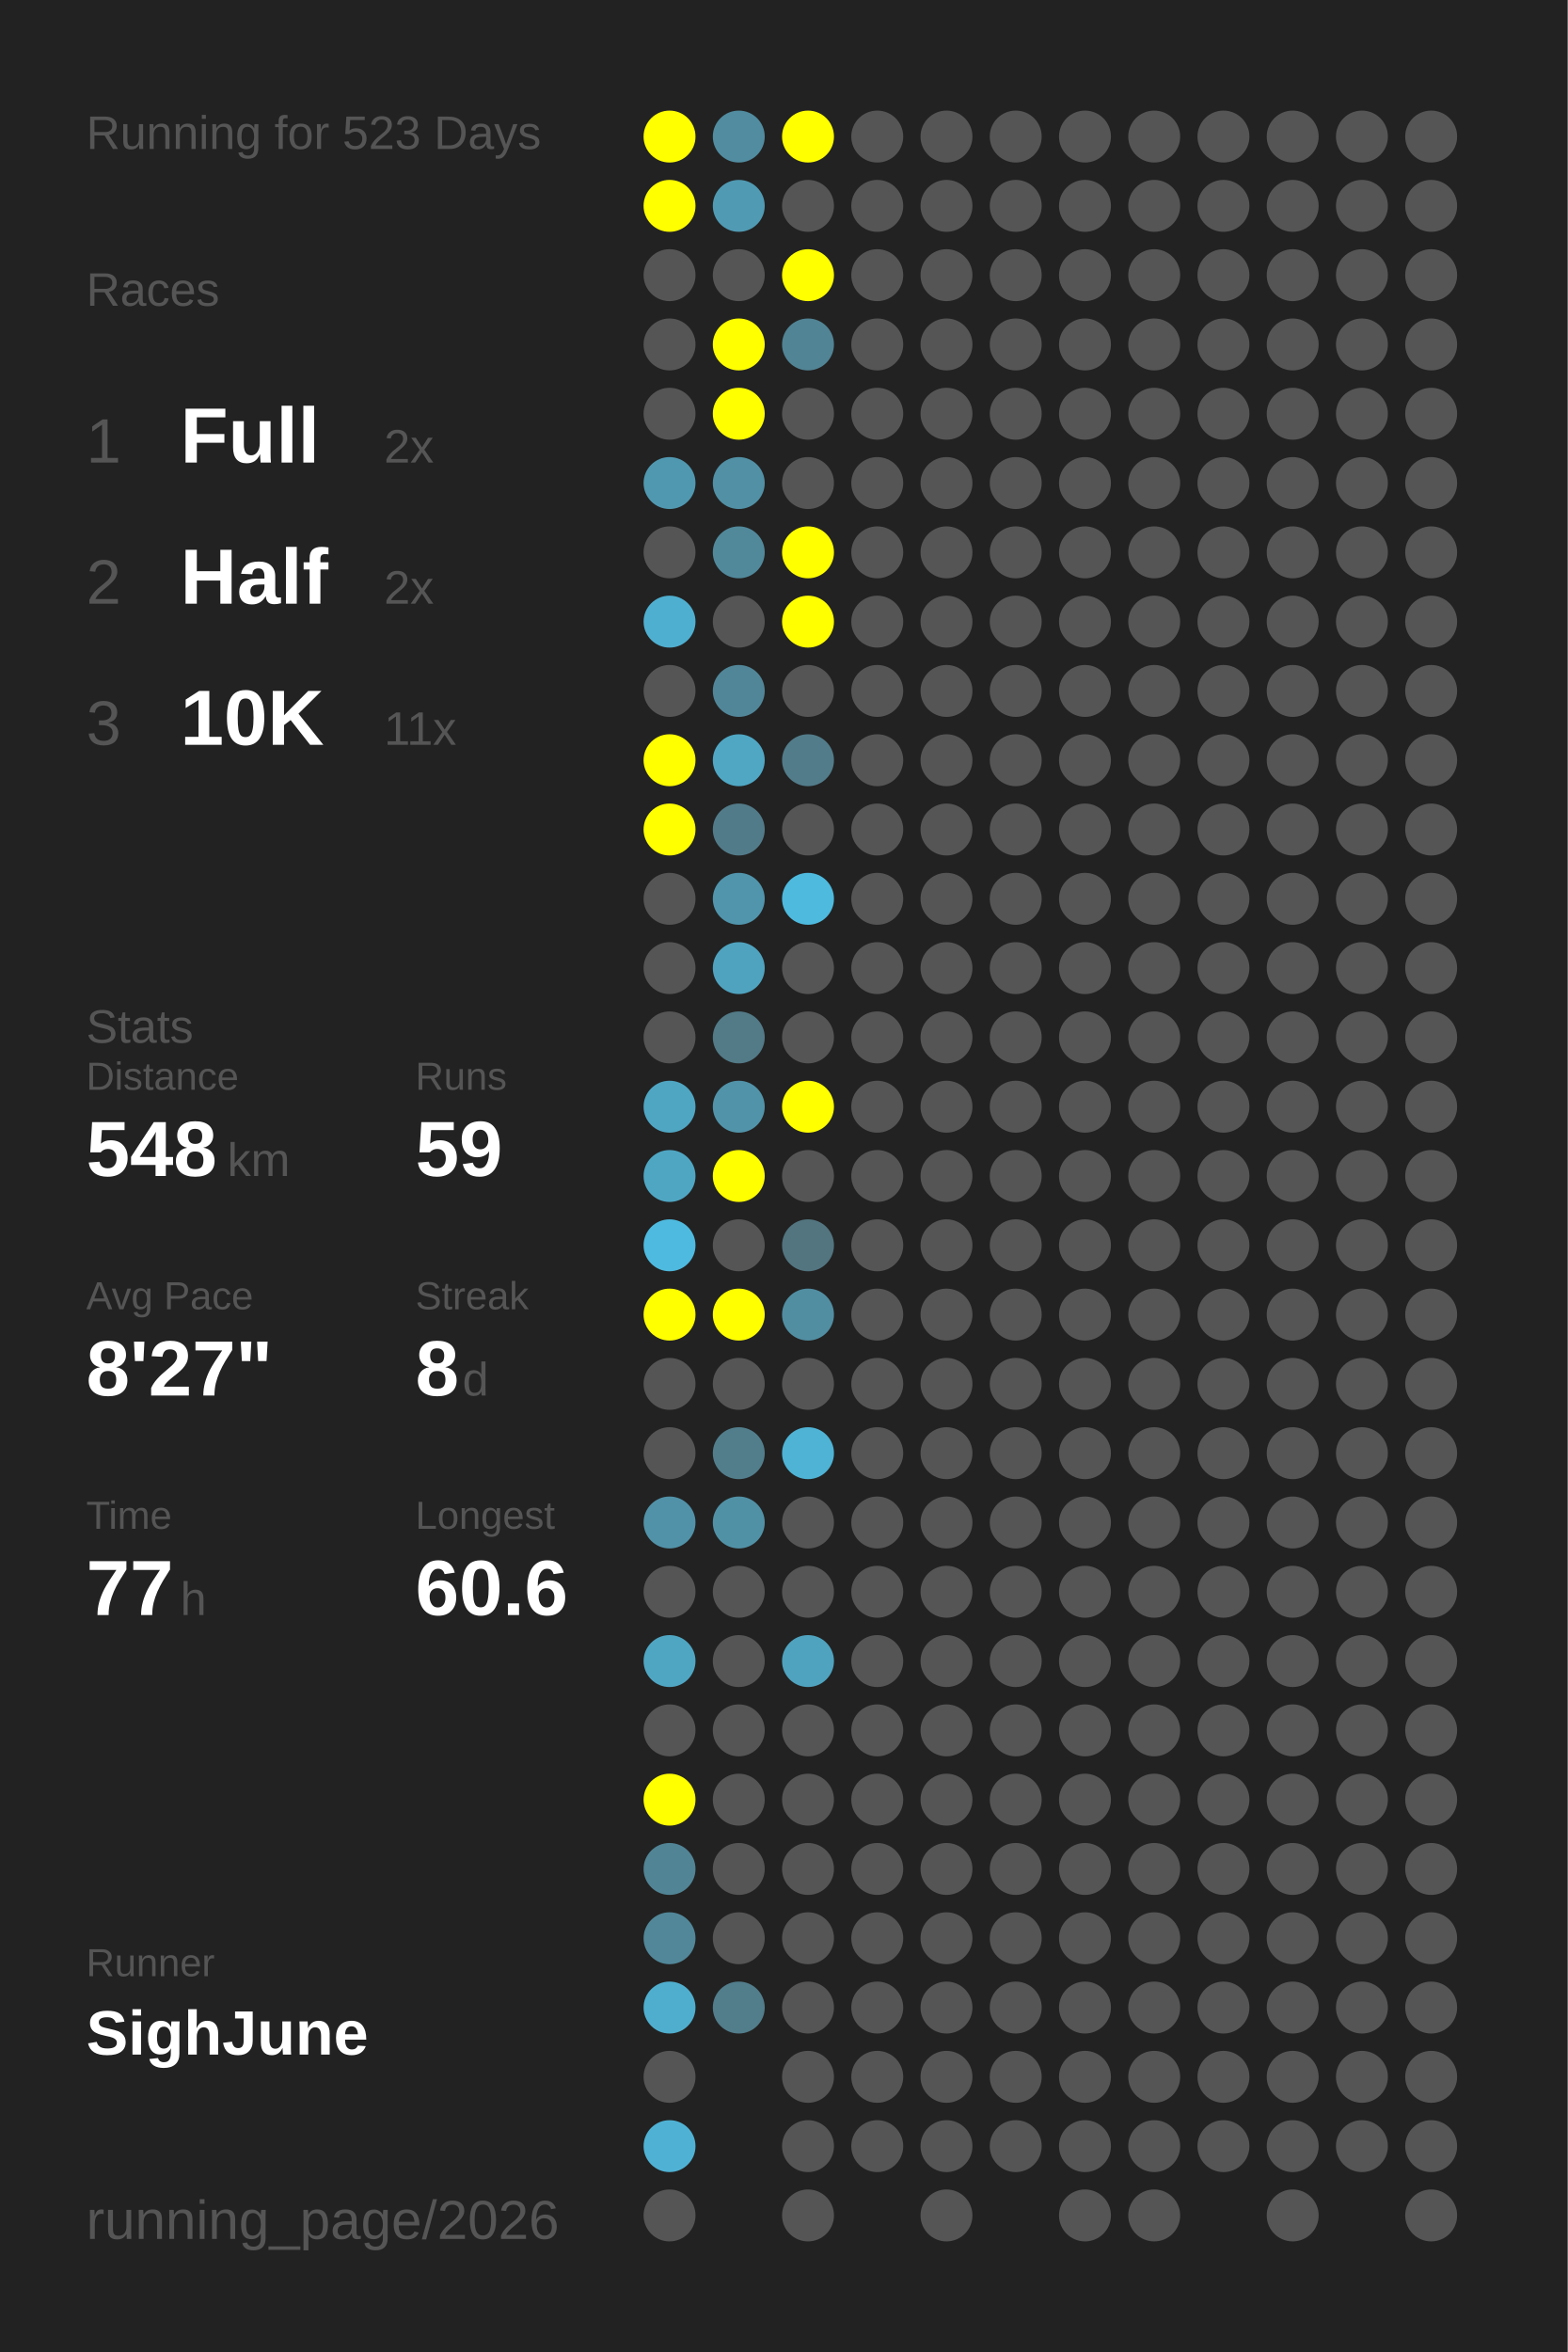
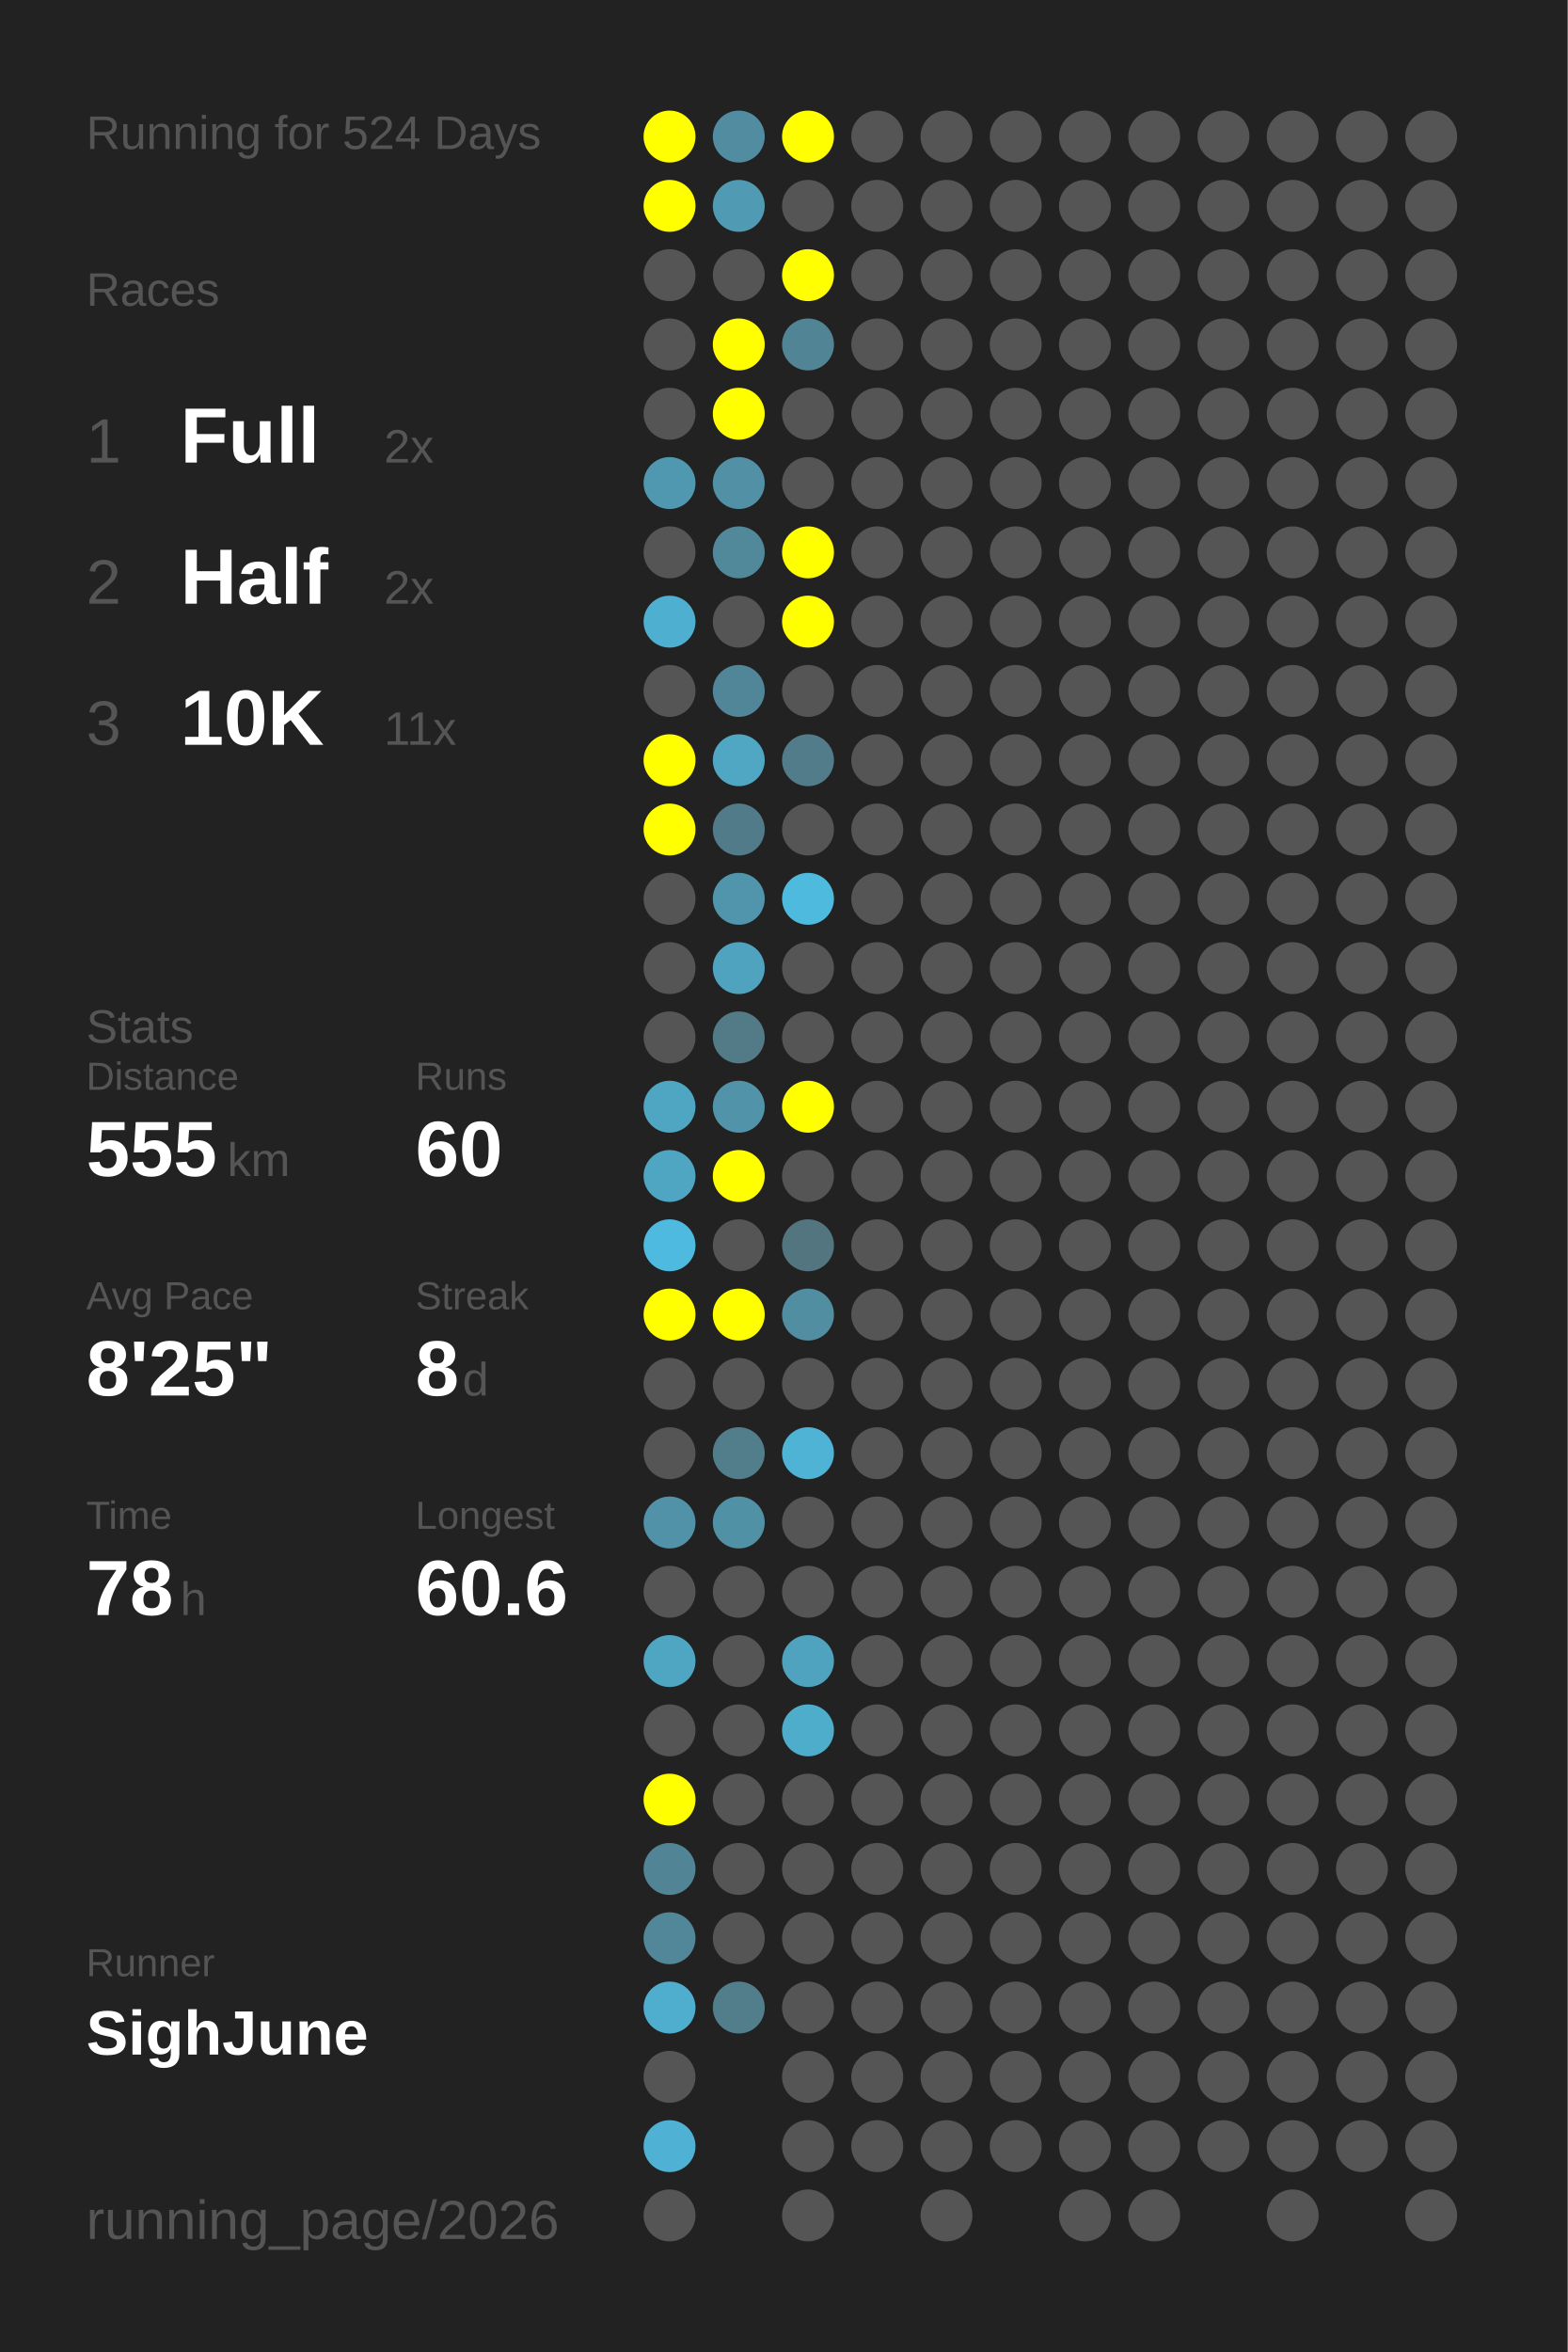
<svg xmlns="http://www.w3.org/2000/svg" baseProfile="full" height="300mm" version="1.1" viewBox="0,0,200,300" width="200mm">
  <defs />
  <rect fill="#222222" height="300" width="200" x="0" y="0" />
-   <text fill="#555555" style="font-size:6px; font-family:Arial;" x="11" y="19">Running for 523 Days</text>
+   <text fill="#555555" style="font-size:6px; font-family:Arial;" x="11" y="19">Running for 524 Days</text>
  <text fill="#555555" style="font-size:6px; font-family:Arial;" x="11" y="39">Races</text>
  <text fill="#555555" style="font-size:8px; font-family:Arial;" x="11" y="59">1</text>
  <text fill="#FFFFFF" style="font-size:10px; font-family:Arial; font-weight:bold;" x="23" y="59">Full</text>
  <text fill="#555555" style="font-size:6px; font-family:Arial;" x="49" y="59">2x</text>
  <text fill="#555555" style="font-size:8px; font-family:Arial;" x="11" y="77">2</text>
  <text fill="#FFFFFF" style="font-size:10px; font-family:Arial; font-weight:bold;" x="23" y="77">Half</text>
  <text fill="#555555" style="font-size:6px; font-family:Arial;" x="49" y="77">2x</text>
  <text fill="#555555" style="font-size:8px; font-family:Arial;" x="11" y="95">3</text>
  <text fill="#FFFFFF" style="font-size:10px; font-family:Arial; font-weight:bold;" x="23" y="95">10K</text>
  <text fill="#555555" style="font-size:6px; font-family:Arial;" x="49" y="95">11x</text>
  <text fill="#555555" style="font-size:6px; font-family:Arial;" x="11" y="133">Stats</text>
  <text fill="#555555" style="font-size:5px; font-family:Arial;" x="11" y="139">Distance</text>
-   <text fill="#FFFFFF" style="font-size:10px; font-family:Arial; font-weight:bold;" x="11" y="150">548</text>
+   <text fill="#FFFFFF" style="font-size:10px; font-family:Arial; font-weight:bold;" x="11" y="150">555</text>
  <text fill="#555555" style="font-size:6px; font-family:Arial;" x="29" y="150">km</text>
  <text fill="#555555" style="font-size:5px; font-family:Arial;" x="53" y="139">Runs</text>
-   <text fill="#FFFFFF" style="font-size:10px; font-family:Arial; font-weight:bold;" x="53" y="150">59</text>
+   <text fill="#FFFFFF" style="font-size:10px; font-family:Arial; font-weight:bold;" x="53" y="150">60</text>
  <text fill="#555555" style="font-size:5px; font-family:Arial;" x="11" y="167">Avg Pace</text>
-   <text fill="#FFFFFF" style="font-size:10px; font-family:Arial; font-weight:bold;" x="11" y="178">8'27"</text>
+   <text fill="#FFFFFF" style="font-size:10px; font-family:Arial; font-weight:bold;" x="11" y="178">8'25"</text>
  <text fill="#555555" style="font-size:5px; font-family:Arial;" x="53" y="167">Streak</text>
  <text fill="#FFFFFF" style="font-size:10px; font-family:Arial; font-weight:bold;" x="53" y="178">8</text>
  <text fill="#555555" style="font-size:6px; font-family:Arial;" x="59" y="178">d</text>
  <text fill="#555555" style="font-size:5px; font-family:Arial;" x="11" y="195">Time</text>
-   <text fill="#FFFFFF" style="font-size:10px; font-family:Arial; font-weight:bold;" x="11" y="206">77</text>
+   <text fill="#FFFFFF" style="font-size:10px; font-family:Arial; font-weight:bold;" x="11" y="206">78</text>
  <text fill="#555555" style="font-size:6px; font-family:Arial;" x="23" y="206">h</text>
  <text fill="#555555" style="font-size:5px; font-family:Arial;" x="53" y="195">Longest</text>
  <text fill="#FFFFFF" style="font-size:10px; font-family:Arial; font-weight:bold;" x="53" y="206">60.6</text>
  <text fill="#555555" style="font-size:5px; font-family:Arial;" x="11" y="252.065">Runner</text>
  <text fill="#FFFFFF" style="font-size:8px; font-family:Arial; font-weight:bold;" x="11" y="262.065">SighJune</text>
  <text fill="#555555" style="font-size:7px; font-family:Arial;" x="11" y="285.581">running_page/2026</text>
  <circle cx="85.417" cy="17.419" fill="#FFFF00" r="3.312" />
  <circle cx="85.417" cy="26.258" fill="#FFFF00" r="3.312" />
  <circle cx="85.417" cy="35.097" fill="#555555" r="3.312" />
  <circle cx="85.417" cy="43.935" fill="#555555" r="3.312" />
  <circle cx="85.417" cy="52.774" fill="#555555" r="3.312" />
  <circle cx="85.417" cy="61.613" fill="#5098b0" r="3.312" />
  <circle cx="85.417" cy="70.452" fill="#555555" r="3.312" />
  <circle cx="85.417" cy="79.29" fill="#4fafd0" r="3.312" />
  <circle cx="85.417" cy="88.129" fill="#555555" r="3.312" />
  <circle cx="85.417" cy="96.968" fill="#FFFF00" r="3.312" />
  <circle cx="85.417" cy="105.806" fill="#FFFF00" r="3.312" />
  <circle cx="85.417" cy="114.645" fill="#555555" r="3.312" />
  <circle cx="85.417" cy="123.484" fill="#555555" r="3.312" />
  <circle cx="85.417" cy="132.323" fill="#555555" r="3.312" />
  <circle cx="85.417" cy="141.161" fill="#4fa6c3" r="3.312" />
  <circle cx="85.417" cy="150" fill="#4fa6c3" r="3.312" />
  <circle cx="85.417" cy="158.839" fill="#4ebadf" r="3.312" />
  <circle cx="85.417" cy="167.677" fill="#FFFF00" r="3.312" />
  <circle cx="85.417" cy="176.516" fill="#555555" r="3.312" />
  <circle cx="85.417" cy="185.355" fill="#555555" r="3.312" />
  <circle cx="85.417" cy="194.194" fill="#5192a8" r="3.312" />
  <circle cx="85.417" cy="203.032" fill="#555555" r="3.312" />
  <circle cx="85.417" cy="211.871" fill="#4fa6c3" r="3.312" />
  <circle cx="85.417" cy="220.71" fill="#555555" r="3.312" />
  <circle cx="85.417" cy="229.548" fill="#FFFF00" r="3.312" />
  <circle cx="85.417" cy="238.387" fill="#518495" r="3.312" />
  <circle cx="85.417" cy="247.226" fill="#518799" r="3.312" />
  <circle cx="85.417" cy="256.065" fill="#4faece" r="3.312" />
  <circle cx="85.417" cy="264.903" fill="#555555" r="3.312" />
  <circle cx="85.417" cy="273.742" fill="#4fb2d4" r="3.312" />
  <circle cx="85.417" cy="282.581" fill="#555555" r="3.312" />
  <circle cx="94.25" cy="17.419" fill="#518ca0" r="3.312" />
  <circle cx="94.25" cy="26.258" fill="#509ab3" r="3.312" />
  <circle cx="94.25" cy="35.097" fill="#555555" r="3.312" />
  <circle cx="94.25" cy="43.935" fill="#FFFF00" r="3.312" />
  <circle cx="94.25" cy="52.774" fill="#FFFF00" r="3.312" />
  <circle cx="94.25" cy="61.613" fill="#5190a5" r="3.312" />
  <circle cx="94.25" cy="70.452" fill="#51899b" r="3.312" />
  <circle cx="94.25" cy="79.29" fill="#555555" r="3.312" />
  <circle cx="94.25" cy="88.129" fill="#518698" r="3.312" />
  <circle cx="94.25" cy="96.968" fill="#4fa7c4" r="3.312" />
  <circle cx="94.25" cy="105.806" fill="#527b89" r="3.312" />
  <circle cx="94.25" cy="114.645" fill="#5095ac" r="3.312" />
  <circle cx="94.25" cy="123.484" fill="#4fa3bf" r="3.312" />
  <circle cx="94.25" cy="132.323" fill="#527a87" r="3.312" />
  <circle cx="94.25" cy="141.161" fill="#5193a9" r="3.312" />
  <circle cx="94.25" cy="150" fill="#FFFF00" r="3.312" />
  <circle cx="94.25" cy="158.839" fill="#555555" r="3.312" />
  <circle cx="94.25" cy="167.677" fill="#FFFF00" r="3.312" />
  <circle cx="94.25" cy="176.516" fill="#555555" r="3.312" />
  <circle cx="94.25" cy="185.355" fill="#527e8c" r="3.312" />
  <circle cx="94.25" cy="194.194" fill="#5191a6" r="3.312" />
  <circle cx="94.25" cy="203.032" fill="#555555" r="3.312" />
  <circle cx="94.25" cy="211.871" fill="#555555" r="3.312" />
  <circle cx="94.25" cy="220.71" fill="#555555" r="3.312" />
  <circle cx="94.25" cy="229.548" fill="#555555" r="3.312" />
  <circle cx="94.25" cy="238.387" fill="#555555" r="3.312" />
  <circle cx="94.25" cy="247.226" fill="#555555" r="3.312" />
  <circle cx="94.25" cy="256.065" fill="#527d8b" r="3.312" />
  <circle cx="103.083" cy="17.419" fill="#FFFF00" r="3.312" />
  <circle cx="103.083" cy="26.258" fill="#555555" r="3.312" />
  <circle cx="103.083" cy="35.097" fill="#FFFF00" r="3.312" />
  <circle cx="103.083" cy="43.935" fill="#518495" r="3.312" />
  <circle cx="103.083" cy="52.774" fill="#555555" r="3.312" />
  <circle cx="103.083" cy="61.613" fill="#555555" r="3.312" />
  <circle cx="103.083" cy="70.452" fill="#FFFF00" r="3.312" />
  <circle cx="103.083" cy="79.29" fill="#FFFF00" r="3.312" />
  <circle cx="103.083" cy="88.129" fill="#555555" r="3.312" />
  <circle cx="103.083" cy="96.968" fill="#527c8a" r="3.312" />
  <circle cx="103.083" cy="105.806" fill="#555555" r="3.312" />
  <circle cx="103.083" cy="114.645" fill="#4ebade" r="3.312" />
  <circle cx="103.083" cy="123.484" fill="#555555" r="3.312" />
  <circle cx="103.083" cy="132.323" fill="#555555" r="3.312" />
  <circle cx="103.083" cy="141.161" fill="#FFFF00" r="3.312" />
  <circle cx="103.083" cy="150" fill="#555555" r="3.312" />
  <circle cx="103.083" cy="158.839" fill="#527580" r="3.312" />
  <circle cx="103.083" cy="167.677" fill="#518ea2" r="3.312" />
  <circle cx="103.083" cy="176.516" fill="#555555" r="3.312" />
  <circle cx="103.083" cy="185.355" fill="#4eb3d5" r="3.312" />
  <circle cx="103.083" cy="194.194" fill="#555555" r="3.312" />
  <circle cx="103.083" cy="203.032" fill="#555555" r="3.312" />
  <circle cx="103.083" cy="211.871" fill="#4fa3bf" r="3.312" />
-   <circle cx="103.083" cy="220.71" fill="#555555" r="3.312" />
+   <circle cx="103.083" cy="220.71" fill="#4fadcc" r="3.312" />
  <circle cx="103.083" cy="229.548" fill="#555555" r="3.312" />
  <circle cx="103.083" cy="238.387" fill="#555555" r="3.312" />
  <circle cx="103.083" cy="247.226" fill="#555555" r="3.312" />
  <circle cx="103.083" cy="256.065" fill="#555555" r="3.312" />
  <circle cx="103.083" cy="264.903" fill="#555555" r="3.312" />
  <circle cx="103.083" cy="273.742" fill="#555555" r="3.312" />
  <circle cx="103.083" cy="282.581" fill="#555555" r="3.312" />
  <circle cx="111.917" cy="17.419" fill="#555555" r="3.312" />
  <circle cx="111.917" cy="26.258" fill="#555555" r="3.312" />
  <circle cx="111.917" cy="35.097" fill="#555555" r="3.312" />
  <circle cx="111.917" cy="43.935" fill="#555555" r="3.312" />
  <circle cx="111.917" cy="52.774" fill="#555555" r="3.312" />
  <circle cx="111.917" cy="61.613" fill="#555555" r="3.312" />
  <circle cx="111.917" cy="70.452" fill="#555555" r="3.312" />
  <circle cx="111.917" cy="79.29" fill="#555555" r="3.312" />
  <circle cx="111.917" cy="88.129" fill="#555555" r="3.312" />
  <circle cx="111.917" cy="96.968" fill="#555555" r="3.312" />
  <circle cx="111.917" cy="105.806" fill="#555555" r="3.312" />
  <circle cx="111.917" cy="114.645" fill="#555555" r="3.312" />
  <circle cx="111.917" cy="123.484" fill="#555555" r="3.312" />
  <circle cx="111.917" cy="132.323" fill="#555555" r="3.312" />
  <circle cx="111.917" cy="141.161" fill="#555555" r="3.312" />
  <circle cx="111.917" cy="150" fill="#555555" r="3.312" />
  <circle cx="111.917" cy="158.839" fill="#555555" r="3.312" />
  <circle cx="111.917" cy="167.677" fill="#555555" r="3.312" />
  <circle cx="111.917" cy="176.516" fill="#555555" r="3.312" />
  <circle cx="111.917" cy="185.355" fill="#555555" r="3.312" />
  <circle cx="111.917" cy="194.194" fill="#555555" r="3.312" />
  <circle cx="111.917" cy="203.032" fill="#555555" r="3.312" />
  <circle cx="111.917" cy="211.871" fill="#555555" r="3.312" />
  <circle cx="111.917" cy="220.71" fill="#555555" r="3.312" />
  <circle cx="111.917" cy="229.548" fill="#555555" r="3.312" />
  <circle cx="111.917" cy="238.387" fill="#555555" r="3.312" />
  <circle cx="111.917" cy="247.226" fill="#555555" r="3.312" />
  <circle cx="111.917" cy="256.065" fill="#555555" r="3.312" />
  <circle cx="111.917" cy="264.903" fill="#555555" r="3.312" />
  <circle cx="111.917" cy="273.742" fill="#555555" r="3.312" />
  <circle cx="120.75" cy="17.419" fill="#555555" r="3.312" />
  <circle cx="120.75" cy="26.258" fill="#555555" r="3.312" />
  <circle cx="120.75" cy="35.097" fill="#555555" r="3.312" />
  <circle cx="120.75" cy="43.935" fill="#555555" r="3.312" />
  <circle cx="120.75" cy="52.774" fill="#555555" r="3.312" />
  <circle cx="120.75" cy="61.613" fill="#555555" r="3.312" />
  <circle cx="120.75" cy="70.452" fill="#555555" r="3.312" />
  <circle cx="120.75" cy="79.29" fill="#555555" r="3.312" />
  <circle cx="120.75" cy="88.129" fill="#555555" r="3.312" />
  <circle cx="120.75" cy="96.968" fill="#555555" r="3.312" />
  <circle cx="120.75" cy="105.806" fill="#555555" r="3.312" />
  <circle cx="120.75" cy="114.645" fill="#555555" r="3.312" />
  <circle cx="120.75" cy="123.484" fill="#555555" r="3.312" />
  <circle cx="120.75" cy="132.323" fill="#555555" r="3.312" />
  <circle cx="120.75" cy="141.161" fill="#555555" r="3.312" />
  <circle cx="120.75" cy="150" fill="#555555" r="3.312" />
  <circle cx="120.75" cy="158.839" fill="#555555" r="3.312" />
  <circle cx="120.75" cy="167.677" fill="#555555" r="3.312" />
  <circle cx="120.75" cy="176.516" fill="#555555" r="3.312" />
  <circle cx="120.75" cy="185.355" fill="#555555" r="3.312" />
  <circle cx="120.75" cy="194.194" fill="#555555" r="3.312" />
  <circle cx="120.75" cy="203.032" fill="#555555" r="3.312" />
  <circle cx="120.75" cy="211.871" fill="#555555" r="3.312" />
  <circle cx="120.75" cy="220.71" fill="#555555" r="3.312" />
  <circle cx="120.75" cy="229.548" fill="#555555" r="3.312" />
  <circle cx="120.75" cy="238.387" fill="#555555" r="3.312" />
  <circle cx="120.75" cy="247.226" fill="#555555" r="3.312" />
  <circle cx="120.75" cy="256.065" fill="#555555" r="3.312" />
  <circle cx="120.75" cy="264.903" fill="#555555" r="3.312" />
  <circle cx="120.75" cy="273.742" fill="#555555" r="3.312" />
  <circle cx="120.75" cy="282.581" fill="#555555" r="3.312" />
  <circle cx="129.583" cy="17.419" fill="#555555" r="3.312" />
  <circle cx="129.583" cy="26.258" fill="#555555" r="3.312" />
  <circle cx="129.583" cy="35.097" fill="#555555" r="3.312" />
  <circle cx="129.583" cy="43.935" fill="#555555" r="3.312" />
  <circle cx="129.583" cy="52.774" fill="#555555" r="3.312" />
  <circle cx="129.583" cy="61.613" fill="#555555" r="3.312" />
  <circle cx="129.583" cy="70.452" fill="#555555" r="3.312" />
  <circle cx="129.583" cy="79.29" fill="#555555" r="3.312" />
  <circle cx="129.583" cy="88.129" fill="#555555" r="3.312" />
  <circle cx="129.583" cy="96.968" fill="#555555" r="3.312" />
  <circle cx="129.583" cy="105.806" fill="#555555" r="3.312" />
  <circle cx="129.583" cy="114.645" fill="#555555" r="3.312" />
  <circle cx="129.583" cy="123.484" fill="#555555" r="3.312" />
  <circle cx="129.583" cy="132.323" fill="#555555" r="3.312" />
  <circle cx="129.583" cy="141.161" fill="#555555" r="3.312" />
  <circle cx="129.583" cy="150" fill="#555555" r="3.312" />
  <circle cx="129.583" cy="158.839" fill="#555555" r="3.312" />
  <circle cx="129.583" cy="167.677" fill="#555555" r="3.312" />
  <circle cx="129.583" cy="176.516" fill="#555555" r="3.312" />
  <circle cx="129.583" cy="185.355" fill="#555555" r="3.312" />
  <circle cx="129.583" cy="194.194" fill="#555555" r="3.312" />
  <circle cx="129.583" cy="203.032" fill="#555555" r="3.312" />
  <circle cx="129.583" cy="211.871" fill="#555555" r="3.312" />
  <circle cx="129.583" cy="220.71" fill="#555555" r="3.312" />
  <circle cx="129.583" cy="229.548" fill="#555555" r="3.312" />
  <circle cx="129.583" cy="238.387" fill="#555555" r="3.312" />
  <circle cx="129.583" cy="247.226" fill="#555555" r="3.312" />
  <circle cx="129.583" cy="256.065" fill="#555555" r="3.312" />
  <circle cx="129.583" cy="264.903" fill="#555555" r="3.312" />
  <circle cx="129.583" cy="273.742" fill="#555555" r="3.312" />
  <circle cx="138.417" cy="17.419" fill="#555555" r="3.312" />
  <circle cx="138.417" cy="26.258" fill="#555555" r="3.312" />
  <circle cx="138.417" cy="35.097" fill="#555555" r="3.312" />
  <circle cx="138.417" cy="43.935" fill="#555555" r="3.312" />
  <circle cx="138.417" cy="52.774" fill="#555555" r="3.312" />
  <circle cx="138.417" cy="61.613" fill="#555555" r="3.312" />
  <circle cx="138.417" cy="70.452" fill="#555555" r="3.312" />
  <circle cx="138.417" cy="79.29" fill="#555555" r="3.312" />
  <circle cx="138.417" cy="88.129" fill="#555555" r="3.312" />
  <circle cx="138.417" cy="96.968" fill="#555555" r="3.312" />
  <circle cx="138.417" cy="105.806" fill="#555555" r="3.312" />
  <circle cx="138.417" cy="114.645" fill="#555555" r="3.312" />
  <circle cx="138.417" cy="123.484" fill="#555555" r="3.312" />
  <circle cx="138.417" cy="132.323" fill="#555555" r="3.312" />
  <circle cx="138.417" cy="141.161" fill="#555555" r="3.312" />
  <circle cx="138.417" cy="150" fill="#555555" r="3.312" />
  <circle cx="138.417" cy="158.839" fill="#555555" r="3.312" />
  <circle cx="138.417" cy="167.677" fill="#555555" r="3.312" />
  <circle cx="138.417" cy="176.516" fill="#555555" r="3.312" />
  <circle cx="138.417" cy="185.355" fill="#555555" r="3.312" />
  <circle cx="138.417" cy="194.194" fill="#555555" r="3.312" />
  <circle cx="138.417" cy="203.032" fill="#555555" r="3.312" />
  <circle cx="138.417" cy="211.871" fill="#555555" r="3.312" />
  <circle cx="138.417" cy="220.71" fill="#555555" r="3.312" />
  <circle cx="138.417" cy="229.548" fill="#555555" r="3.312" />
  <circle cx="138.417" cy="238.387" fill="#555555" r="3.312" />
  <circle cx="138.417" cy="247.226" fill="#555555" r="3.312" />
  <circle cx="138.417" cy="256.065" fill="#555555" r="3.312" />
  <circle cx="138.417" cy="264.903" fill="#555555" r="3.312" />
  <circle cx="138.417" cy="273.742" fill="#555555" r="3.312" />
  <circle cx="138.417" cy="282.581" fill="#555555" r="3.312" />
  <circle cx="147.25" cy="17.419" fill="#555555" r="3.312" />
  <circle cx="147.25" cy="26.258" fill="#555555" r="3.312" />
  <circle cx="147.25" cy="35.097" fill="#555555" r="3.312" />
  <circle cx="147.25" cy="43.935" fill="#555555" r="3.312" />
  <circle cx="147.25" cy="52.774" fill="#555555" r="3.312" />
  <circle cx="147.25" cy="61.613" fill="#555555" r="3.312" />
  <circle cx="147.25" cy="70.452" fill="#555555" r="3.312" />
  <circle cx="147.25" cy="79.29" fill="#555555" r="3.312" />
  <circle cx="147.25" cy="88.129" fill="#555555" r="3.312" />
  <circle cx="147.25" cy="96.968" fill="#555555" r="3.312" />
  <circle cx="147.25" cy="105.806" fill="#555555" r="3.312" />
  <circle cx="147.25" cy="114.645" fill="#555555" r="3.312" />
  <circle cx="147.25" cy="123.484" fill="#555555" r="3.312" />
  <circle cx="147.25" cy="132.323" fill="#555555" r="3.312" />
  <circle cx="147.25" cy="141.161" fill="#555555" r="3.312" />
  <circle cx="147.25" cy="150" fill="#555555" r="3.312" />
  <circle cx="147.25" cy="158.839" fill="#555555" r="3.312" />
  <circle cx="147.25" cy="167.677" fill="#555555" r="3.312" />
  <circle cx="147.25" cy="176.516" fill="#555555" r="3.312" />
  <circle cx="147.25" cy="185.355" fill="#555555" r="3.312" />
  <circle cx="147.25" cy="194.194" fill="#555555" r="3.312" />
  <circle cx="147.25" cy="203.032" fill="#555555" r="3.312" />
  <circle cx="147.25" cy="211.871" fill="#555555" r="3.312" />
  <circle cx="147.25" cy="220.71" fill="#555555" r="3.312" />
  <circle cx="147.25" cy="229.548" fill="#555555" r="3.312" />
  <circle cx="147.25" cy="238.387" fill="#555555" r="3.312" />
  <circle cx="147.25" cy="247.226" fill="#555555" r="3.312" />
  <circle cx="147.25" cy="256.065" fill="#555555" r="3.312" />
  <circle cx="147.25" cy="264.903" fill="#555555" r="3.312" />
  <circle cx="147.25" cy="273.742" fill="#555555" r="3.312" />
  <circle cx="147.25" cy="282.581" fill="#555555" r="3.312" />
  <circle cx="156.083" cy="17.419" fill="#555555" r="3.312" />
  <circle cx="156.083" cy="26.258" fill="#555555" r="3.312" />
  <circle cx="156.083" cy="35.097" fill="#555555" r="3.312" />
  <circle cx="156.083" cy="43.935" fill="#555555" r="3.312" />
  <circle cx="156.083" cy="52.774" fill="#555555" r="3.312" />
  <circle cx="156.083" cy="61.613" fill="#555555" r="3.312" />
  <circle cx="156.083" cy="70.452" fill="#555555" r="3.312" />
  <circle cx="156.083" cy="79.29" fill="#555555" r="3.312" />
  <circle cx="156.083" cy="88.129" fill="#555555" r="3.312" />
  <circle cx="156.083" cy="96.968" fill="#555555" r="3.312" />
  <circle cx="156.083" cy="105.806" fill="#555555" r="3.312" />
  <circle cx="156.083" cy="114.645" fill="#555555" r="3.312" />
  <circle cx="156.083" cy="123.484" fill="#555555" r="3.312" />
  <circle cx="156.083" cy="132.323" fill="#555555" r="3.312" />
  <circle cx="156.083" cy="141.161" fill="#555555" r="3.312" />
  <circle cx="156.083" cy="150" fill="#555555" r="3.312" />
  <circle cx="156.083" cy="158.839" fill="#555555" r="3.312" />
  <circle cx="156.083" cy="167.677" fill="#555555" r="3.312" />
  <circle cx="156.083" cy="176.516" fill="#555555" r="3.312" />
  <circle cx="156.083" cy="185.355" fill="#555555" r="3.312" />
  <circle cx="156.083" cy="194.194" fill="#555555" r="3.312" />
  <circle cx="156.083" cy="203.032" fill="#555555" r="3.312" />
  <circle cx="156.083" cy="211.871" fill="#555555" r="3.312" />
  <circle cx="156.083" cy="220.71" fill="#555555" r="3.312" />
  <circle cx="156.083" cy="229.548" fill="#555555" r="3.312" />
  <circle cx="156.083" cy="238.387" fill="#555555" r="3.312" />
  <circle cx="156.083" cy="247.226" fill="#555555" r="3.312" />
  <circle cx="156.083" cy="256.065" fill="#555555" r="3.312" />
  <circle cx="156.083" cy="264.903" fill="#555555" r="3.312" />
  <circle cx="156.083" cy="273.742" fill="#555555" r="3.312" />
  <circle cx="164.917" cy="17.419" fill="#555555" r="3.312" />
  <circle cx="164.917" cy="26.258" fill="#555555" r="3.312" />
  <circle cx="164.917" cy="35.097" fill="#555555" r="3.312" />
  <circle cx="164.917" cy="43.935" fill="#555555" r="3.312" />
  <circle cx="164.917" cy="52.774" fill="#555555" r="3.312" />
  <circle cx="164.917" cy="61.613" fill="#555555" r="3.312" />
  <circle cx="164.917" cy="70.452" fill="#555555" r="3.312" />
  <circle cx="164.917" cy="79.29" fill="#555555" r="3.312" />
  <circle cx="164.917" cy="88.129" fill="#555555" r="3.312" />
  <circle cx="164.917" cy="96.968" fill="#555555" r="3.312" />
  <circle cx="164.917" cy="105.806" fill="#555555" r="3.312" />
  <circle cx="164.917" cy="114.645" fill="#555555" r="3.312" />
  <circle cx="164.917" cy="123.484" fill="#555555" r="3.312" />
  <circle cx="164.917" cy="132.323" fill="#555555" r="3.312" />
  <circle cx="164.917" cy="141.161" fill="#555555" r="3.312" />
  <circle cx="164.917" cy="150" fill="#555555" r="3.312" />
  <circle cx="164.917" cy="158.839" fill="#555555" r="3.312" />
  <circle cx="164.917" cy="167.677" fill="#555555" r="3.312" />
  <circle cx="164.917" cy="176.516" fill="#555555" r="3.312" />
  <circle cx="164.917" cy="185.355" fill="#555555" r="3.312" />
  <circle cx="164.917" cy="194.194" fill="#555555" r="3.312" />
  <circle cx="164.917" cy="203.032" fill="#555555" r="3.312" />
  <circle cx="164.917" cy="211.871" fill="#555555" r="3.312" />
  <circle cx="164.917" cy="220.71" fill="#555555" r="3.312" />
  <circle cx="164.917" cy="229.548" fill="#555555" r="3.312" />
  <circle cx="164.917" cy="238.387" fill="#555555" r="3.312" />
  <circle cx="164.917" cy="247.226" fill="#555555" r="3.312" />
  <circle cx="164.917" cy="256.065" fill="#555555" r="3.312" />
  <circle cx="164.917" cy="264.903" fill="#555555" r="3.312" />
  <circle cx="164.917" cy="273.742" fill="#555555" r="3.312" />
  <circle cx="164.917" cy="282.581" fill="#555555" r="3.312" />
  <circle cx="173.75" cy="17.419" fill="#555555" r="3.312" />
  <circle cx="173.75" cy="26.258" fill="#555555" r="3.312" />
  <circle cx="173.75" cy="35.097" fill="#555555" r="3.312" />
  <circle cx="173.75" cy="43.935" fill="#555555" r="3.312" />
  <circle cx="173.75" cy="52.774" fill="#555555" r="3.312" />
  <circle cx="173.75" cy="61.613" fill="#555555" r="3.312" />
  <circle cx="173.75" cy="70.452" fill="#555555" r="3.312" />
  <circle cx="173.75" cy="79.29" fill="#555555" r="3.312" />
  <circle cx="173.75" cy="88.129" fill="#555555" r="3.312" />
  <circle cx="173.75" cy="96.968" fill="#555555" r="3.312" />
  <circle cx="173.75" cy="105.806" fill="#555555" r="3.312" />
  <circle cx="173.75" cy="114.645" fill="#555555" r="3.312" />
  <circle cx="173.75" cy="123.484" fill="#555555" r="3.312" />
  <circle cx="173.75" cy="132.323" fill="#555555" r="3.312" />
  <circle cx="173.75" cy="141.161" fill="#555555" r="3.312" />
  <circle cx="173.75" cy="150" fill="#555555" r="3.312" />
  <circle cx="173.75" cy="158.839" fill="#555555" r="3.312" />
  <circle cx="173.75" cy="167.677" fill="#555555" r="3.312" />
  <circle cx="173.75" cy="176.516" fill="#555555" r="3.312" />
  <circle cx="173.75" cy="185.355" fill="#555555" r="3.312" />
  <circle cx="173.75" cy="194.194" fill="#555555" r="3.312" />
  <circle cx="173.75" cy="203.032" fill="#555555" r="3.312" />
  <circle cx="173.75" cy="211.871" fill="#555555" r="3.312" />
  <circle cx="173.75" cy="220.71" fill="#555555" r="3.312" />
  <circle cx="173.75" cy="229.548" fill="#555555" r="3.312" />
  <circle cx="173.75" cy="238.387" fill="#555555" r="3.312" />
  <circle cx="173.75" cy="247.226" fill="#555555" r="3.312" />
  <circle cx="173.75" cy="256.065" fill="#555555" r="3.312" />
  <circle cx="173.75" cy="264.903" fill="#555555" r="3.312" />
  <circle cx="173.75" cy="273.742" fill="#555555" r="3.312" />
  <circle cx="182.583" cy="17.419" fill="#555555" r="3.312" />
  <circle cx="182.583" cy="26.258" fill="#555555" r="3.312" />
  <circle cx="182.583" cy="35.097" fill="#555555" r="3.312" />
  <circle cx="182.583" cy="43.935" fill="#555555" r="3.312" />
  <circle cx="182.583" cy="52.774" fill="#555555" r="3.312" />
  <circle cx="182.583" cy="61.613" fill="#555555" r="3.312" />
  <circle cx="182.583" cy="70.452" fill="#555555" r="3.312" />
  <circle cx="182.583" cy="79.29" fill="#555555" r="3.312" />
  <circle cx="182.583" cy="88.129" fill="#555555" r="3.312" />
  <circle cx="182.583" cy="96.968" fill="#555555" r="3.312" />
  <circle cx="182.583" cy="105.806" fill="#555555" r="3.312" />
  <circle cx="182.583" cy="114.645" fill="#555555" r="3.312" />
  <circle cx="182.583" cy="123.484" fill="#555555" r="3.312" />
  <circle cx="182.583" cy="132.323" fill="#555555" r="3.312" />
  <circle cx="182.583" cy="141.161" fill="#555555" r="3.312" />
  <circle cx="182.583" cy="150" fill="#555555" r="3.312" />
  <circle cx="182.583" cy="158.839" fill="#555555" r="3.312" />
  <circle cx="182.583" cy="167.677" fill="#555555" r="3.312" />
  <circle cx="182.583" cy="176.516" fill="#555555" r="3.312" />
  <circle cx="182.583" cy="185.355" fill="#555555" r="3.312" />
  <circle cx="182.583" cy="194.194" fill="#555555" r="3.312" />
  <circle cx="182.583" cy="203.032" fill="#555555" r="3.312" />
  <circle cx="182.583" cy="211.871" fill="#555555" r="3.312" />
  <circle cx="182.583" cy="220.71" fill="#555555" r="3.312" />
  <circle cx="182.583" cy="229.548" fill="#555555" r="3.312" />
  <circle cx="182.583" cy="238.387" fill="#555555" r="3.312" />
  <circle cx="182.583" cy="247.226" fill="#555555" r="3.312" />
  <circle cx="182.583" cy="256.065" fill="#555555" r="3.312" />
  <circle cx="182.583" cy="264.903" fill="#555555" r="3.312" />
  <circle cx="182.583" cy="273.742" fill="#555555" r="3.312" />
  <circle cx="182.583" cy="282.581" fill="#555555" r="3.312" />
</svg>
